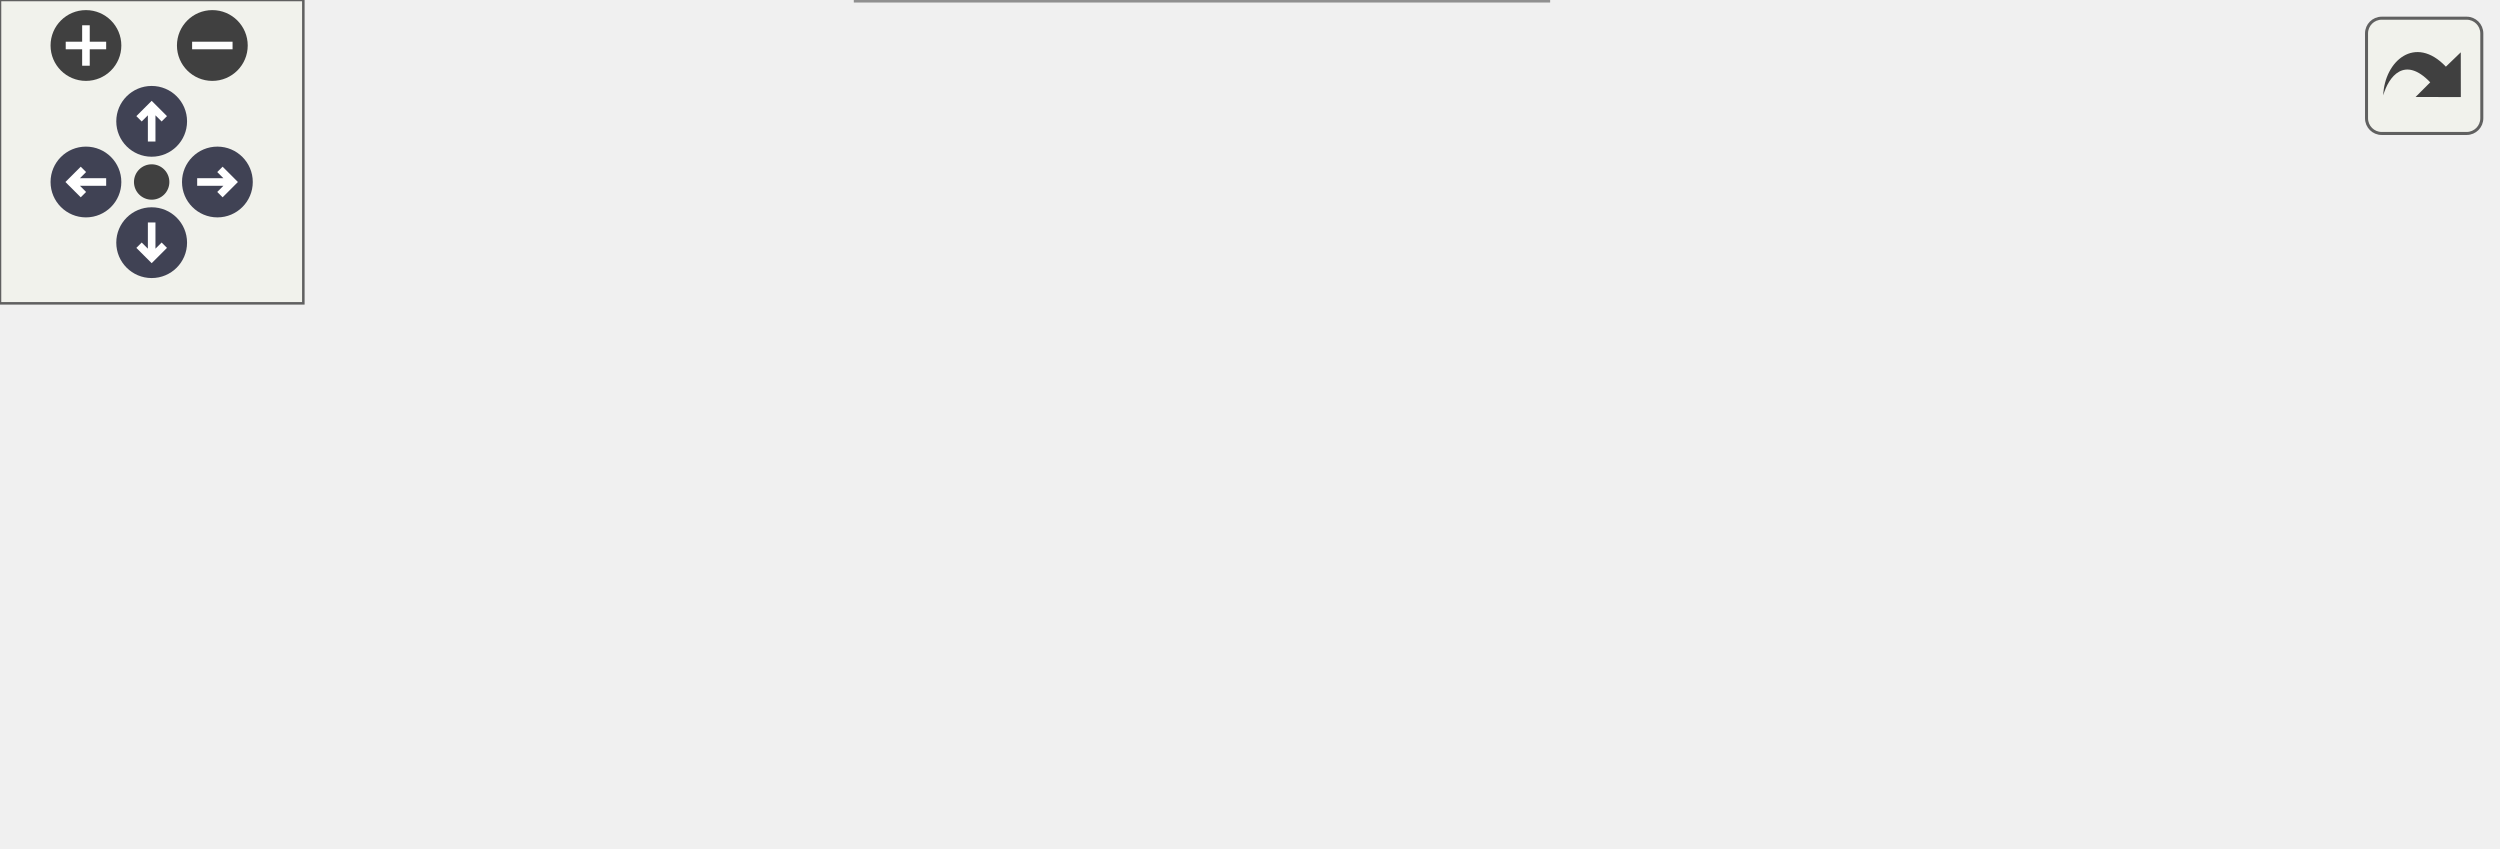
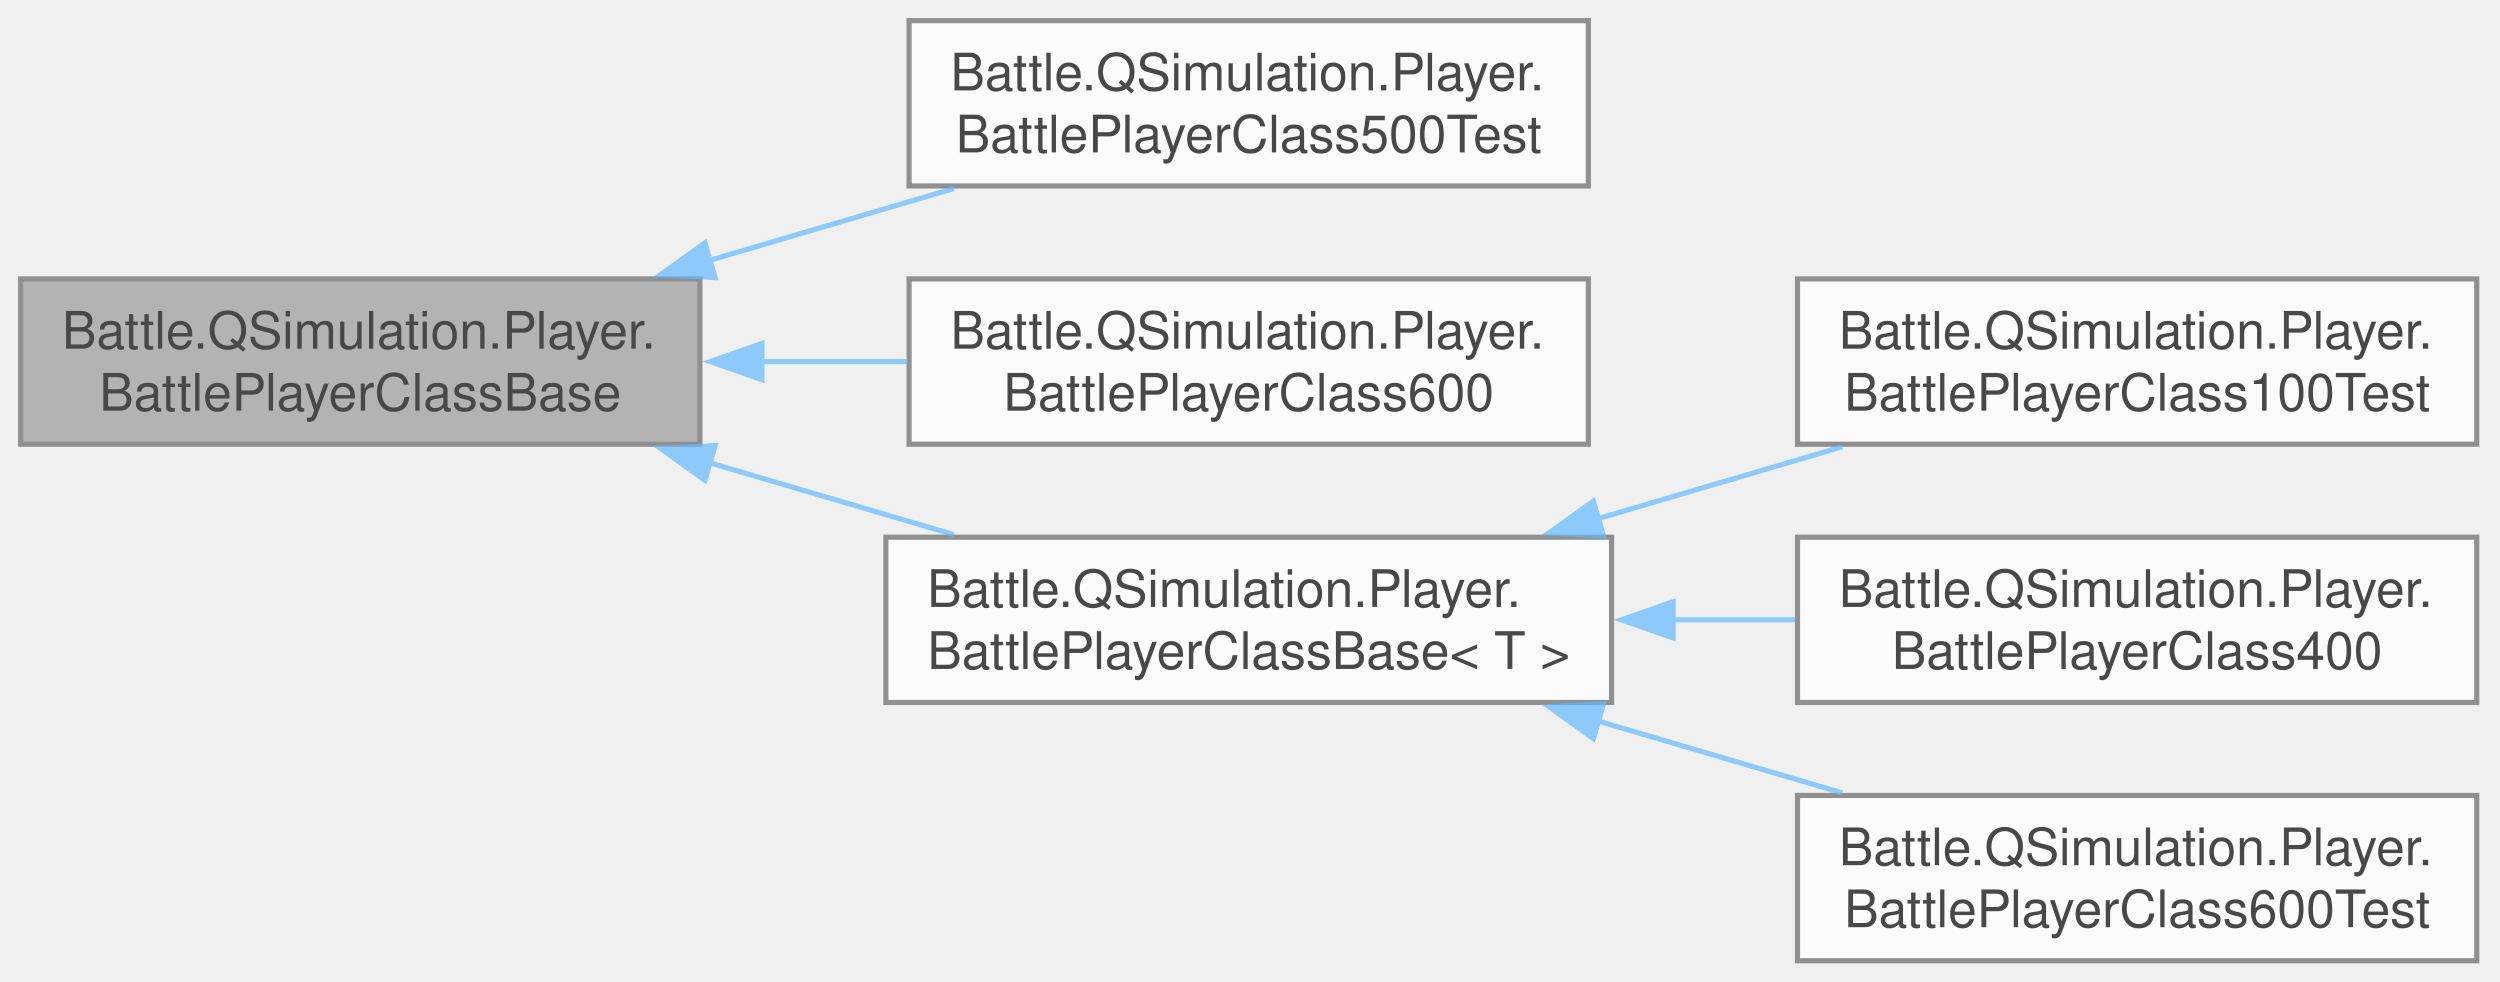
- <svg xmlns="http://www.w3.org/2000/svg" xmlns:xlink="http://www.w3.org/1999/xlink" id="main" version="1.1" xml:space="preserve">
-   <style type="text/css">
+ <svg xmlns="http://www.w3.org/2000/svg" xmlns:xlink="http://www.w3.org/1999/xlink" width="484pt" height="190pt" viewBox="0.00 0.00 484.00 190.00">
+   <svg id="main" version="1.1" xml:space="preserve">
+     <style type="text/css">
.node, .edge {opacity: 0.7;}
.node.selected, .edge.selected {opacity: 1;}
.edge:hover path { stroke: red; }
.edge:hover polygon { stroke: red; fill: red; }
</style>
-   <defs>
-     <circle id="rim" cx="0" cy="0" r="7" />
-     <circle id="rim2" cx="0" cy="0" r="3.5" />
-     <g id="zoomPlus">
-       <use xlink:href="#rim" fill="#404040">
-         <set attributeName="fill" to="#808080" begin="zoomplus.mouseover" end="zoomplus.mouseout" />
-       </use>
-       <path d="M-4,0h8M0,-4v8" fill="none" stroke="white" stroke-width="1.5" pointer-events="none" />
-     </g>
-     <g id="zoomMin">
-       <use xlink:href="#rim" fill="#404040">
-         <set attributeName="fill" to="#808080" begin="zoomminus.mouseover" end="zoomminus.mouseout" />
-       </use>
-       <path d="M-4,0h8" fill="none" stroke="white" stroke-width="1.5" pointer-events="none" />
-     </g>
-     <g id="arrowUp" transform="translate(30 24)">
-       <use xlink:href="#rim" />
-       <path pointer-events="none" fill="none" stroke="white" stroke-width="1.5" d="M0,-3.0v7 M-2.5,-0.5L0,-3.0L2.5,-0.5" />
-     </g>
-     <g id="arrowRight" transform="rotate(90) translate(36 -43)">
-       <use xlink:href="#rim" />
-       <path pointer-events="none" fill="none" stroke="white" stroke-width="1.5" d="M0,-3.0v7 M-2.5,-0.5L0,-3.0L2.5,-0.5" />
-     </g>
-     <g id="arrowDown" transform="rotate(180) translate(-30 -48)">
-       <use xlink:href="#rim" />
-       <path pointer-events="none" fill="none" stroke="white" stroke-width="1.5" d="M0,-3.0v7 M-2.5,-0.5L0,-3.0L2.5,-0.5" />
-     </g>
-     <g id="arrowLeft" transform="rotate(270) translate(-36 17)">
-       <use xlink:href="#rim" />
-       <path pointer-events="none" fill="none" stroke="white" stroke-width="1.5" d="M0,-3.0v7 M-2.5,-0.5L0,-3.0L2.5,-0.5" />
-     </g>
-     <g id="resetDef">
-       <use xlink:href="#rim2" fill="#404040">
-         <set attributeName="fill" to="#808080" begin="reset.mouseover" end="reset.mouseout" />
-       </use>
-     </g>
-   </defs>
-   <svg id="graph" class="graph">
-     <g id="viewport">
-       <g id="Node000001" class="node">
-         <g id="a_Node000001">
-           <a xlink:title="The base abstract class for player classes.  Contains a reference to the associated BattlePlayerChara...">
-             <polygon fill="#999999" stroke="#666666" points="131.5,-57 0,-57 0,-25 131.5,-25 131.5,-57" />
-             <text xml:space="preserve" text-anchor="start" x="8" y="-43.5" font-family="Helvetica,sans-Serif" font-size="10.00">Battle.QSimulation.Player.</text>
-             <text xml:space="preserve" text-anchor="middle" x="65.75" y="-31.5" font-family="Helvetica,sans-Serif" font-size="10.00">BattlePlayerClassBase</text>
-           </a>
+     <svg id="graph" class="graph">
+       <g id="graph0" class="graph" transform="scale(1 1) rotate(0) translate(4 186)">
+         <g id="Node000001" class="node">
+           <g id="a_Node000001">
+             <a xlink:title="The base abstract class for player classes.  Contains a reference to the associated BattlePlayerChara...">
+               <polygon fill="#999999" stroke="#666666" points="131.5,-132 0,-132 0,-100 131.5,-100 131.5,-132" />
+               <text xml:space="preserve" text-anchor="start" x="8" y="-118.5" font-family="Helvetica,sans-Serif" font-size="10.00">Battle.QSimulation.Player.</text>
+               <text xml:space="preserve" text-anchor="middle" x="65.75" y="-106.5" font-family="Helvetica,sans-Serif" font-size="10.00">BattlePlayerClassBase</text>
+             </a>
+           </g>
+         </g>
+         <g id="Node000002" class="node">
+           <g id="a_Node000002">
+             <a xlink:href="class_battle_1_1_q_simulation_1_1_player_1_1_battle_player_class500_test.html" target="_top" xlink:title="Player character class logic for the 500 class.">
+               <polygon fill="white" stroke="#666666" points="303.5,-182 172,-182 172,-150 303.5,-150 303.5,-182" />
+               <text xml:space="preserve" text-anchor="start" x="180" y="-168.5" font-family="Helvetica,sans-Serif" font-size="10.00">Battle.QSimulation.Player.</text>
+               <text xml:space="preserve" text-anchor="middle" x="237.75" y="-156.5" font-family="Helvetica,sans-Serif" font-size="10.00">BattlePlayerClass500Test</text>
+             </a>
+           </g>
+         </g>
+         <g id="edge1_Node000001_Node000002" class="edge">
+           <g id="a_edge1_Node000001_Node000002">
+             <a xlink:title=" ">
+               <path fill="none" stroke="#63b8ff" d="M133.13,-135.52C148.85,-140.15 165.46,-145.03 180.67,-149.51" />
+               <polygon fill="#63b8ff" stroke="#63b8ff" points="134.45,-132.26 123.87,-132.8 132.47,-138.98 134.45,-132.26" />
+             </a>
+           </g>
+         </g>
+         <g id="Node000003" class="node">
+           <g id="a_Node000003">
+             <a xlink:href="class_battle_1_1_q_simulation_1_1_player_1_1_battle_player_class600.html" target="_top" xlink:title="Player character class logic for the 600/Confluent class.">
+               <polygon fill="white" stroke="#666666" points="303.5,-132 172,-132 172,-100 303.5,-100 303.5,-132" />
+               <text xml:space="preserve" text-anchor="start" x="180" y="-118.5" font-family="Helvetica,sans-Serif" font-size="10.00">Battle.QSimulation.Player.</text>
+               <text xml:space="preserve" text-anchor="middle" x="237.75" y="-106.5" font-family="Helvetica,sans-Serif" font-size="10.00">BattlePlayerClass600</text>
+             </a>
+           </g>
+         </g>
+         <g id="edge2_Node000001_Node000003" class="edge">
+           <g id="a_edge2_Node000001_Node000003">
+             <a xlink:title=" ">
+               <path fill="none" stroke="#63b8ff" d="M143.41,-116C152.85,-116 162.44,-116 171.68,-116" />
+               <polygon fill="#63b8ff" stroke="#63b8ff" points="143.5,-112.5 133.5,-116 143.5,-119.5 143.5,-112.5" />
+             </a>
+           </g>
+         </g>
+         <g id="Node000004" class="node">
+           <g id="a_Node000004">
+             <a xlink:href="class_battle_1_1_q_simulation_1_1_player_1_1_battle_player_class_base-1-g.html" target="_top" xlink:title="An extended base abstact class for player classes.  Contains a method for retrieving the class data c...">
+               <polygon fill="white" stroke="#666666" points="308,-82 167.5,-82 167.5,-50 308,-50 308,-82" />
+               <text xml:space="preserve" text-anchor="start" x="175.5" y="-68.5" font-family="Helvetica,sans-Serif" font-size="10.00">Battle.QSimulation.Player.</text>
+               <text xml:space="preserve" text-anchor="middle" x="237.75" y="-56.5" font-family="Helvetica,sans-Serif" font-size="10.00">BattlePlayerClassBase&lt; T &gt;</text>
+             </a>
+           </g>
+         </g>
+         <g id="edge3_Node000001_Node000004" class="edge">
+           <g id="a_edge3_Node000001_Node000004">
+             <a xlink:title=" ">
+               <path fill="none" stroke="#63b8ff" d="M133.13,-96.48C148.85,-91.85 165.46,-86.97 180.67,-82.49" />
+               <polygon fill="#63b8ff" stroke="#63b8ff" points="132.47,-93.02 123.87,-99.2 134.45,-99.74 132.47,-93.02" />
+             </a>
+           </g>
+         </g>
+         <g id="Node000005" class="node">
+           <g id="a_Node000005">
+             <a xlink:href="class_battle_1_1_q_simulation_1_1_player_1_1_battle_player_class100_test.html" target="_top" xlink:title="Player character class logic for the 100/Desensitizer class.">
+               <polygon fill="white" stroke="#666666" points="475.5,-132 344,-132 344,-100 475.5,-100 475.5,-132" />
+               <text xml:space="preserve" text-anchor="start" x="352" y="-118.5" font-family="Helvetica,sans-Serif" font-size="10.00">Battle.QSimulation.Player.</text>
+               <text xml:space="preserve" text-anchor="middle" x="409.75" y="-106.5" font-family="Helvetica,sans-Serif" font-size="10.00">BattlePlayerClass100Test</text>
+             </a>
+           </g>
+         </g>
+         <g id="edge4_Node000004_Node000005" class="edge">
+           <g id="a_edge4_Node000004_Node000005">
+             <a xlink:title=" ">
+               <path fill="none" stroke="#63b8ff" d="M305.13,-85.52C320.85,-90.15 337.46,-95.03 352.67,-99.51" />
+               <polygon fill="#63b8ff" stroke="#63b8ff" points="306.45,-82.26 295.87,-82.8 304.47,-88.98 306.45,-82.26" />
+             </a>
+           </g>
+         </g>
+         <g id="Node000006" class="node">
+           <g id="a_Node000006">
+             <a xlink:href="class_battle_1_1_q_simulation_1_1_player_1_1_battle_player_class400.html" target="_top" xlink:title="Player character class logic for the 400/Projector class.">
+               <polygon fill="white" stroke="#666666" points="475.5,-82 344,-82 344,-50 475.5,-50 475.5,-82" />
+               <text xml:space="preserve" text-anchor="start" x="352" y="-68.5" font-family="Helvetica,sans-Serif" font-size="10.00">Battle.QSimulation.Player.</text>
+               <text xml:space="preserve" text-anchor="middle" x="409.75" y="-56.5" font-family="Helvetica,sans-Serif" font-size="10.00">BattlePlayerClass400</text>
+             </a>
+           </g>
+         </g>
+         <g id="edge5_Node000004_Node000006" class="edge">
+           <g id="a_edge5_Node000004_Node000006">
+             <a xlink:title=" ">
+               <path fill="none" stroke="#63b8ff" d="M319.67,-66C327.69,-66 335.77,-66 343.6,-66" />
+               <polygon fill="#63b8ff" stroke="#63b8ff" points="319.9,-62.5 309.9,-66 319.9,-69.5 319.9,-62.5" />
+             </a>
+           </g>
+         </g>
+         <g id="Node000007" class="node">
+           <g id="a_Node000007">
+             <a xlink:href="class_battle_1_1_q_simulation_1_1_player_1_1_battle_player_class600_test.html" target="_top" xlink:title="Player character class logic for the 600/Confluent class.">
+               <polygon fill="white" stroke="#666666" points="475.5,-32 344,-32 344,0 475.5,0 475.5,-32" />
+               <text xml:space="preserve" text-anchor="start" x="352" y="-18.5" font-family="Helvetica,sans-Serif" font-size="10.00">Battle.QSimulation.Player.</text>
+               <text xml:space="preserve" text-anchor="middle" x="409.75" y="-6.5" font-family="Helvetica,sans-Serif" font-size="10.00">BattlePlayerClass600Test</text>
+             </a>
+           </g>
+         </g>
+         <g id="edge6_Node000004_Node000007" class="edge">
+           <g id="a_edge6_Node000004_Node000007">
+             <a xlink:title=" ">
+               <path fill="none" stroke="#63b8ff" d="M305.13,-46.48C320.85,-41.85 337.46,-36.97 352.67,-32.49" />
+               <polygon fill="#63b8ff" stroke="#63b8ff" points="304.47,-43.02 295.87,-49.2 306.45,-49.74 304.47,-43.02" />
+             </a>
+           </g>
        </g>
      </g>
-       <g id="Node000002" class="node">
-         <g id="a_Node000002">
-           <a xlink:href="class_battle_1_1_q_simulation_1_1_player_1_1_battle_player_class_base-1-g.html" target="_top" xlink:title="An extended base abstact class for player classes.  Contains a method for retrieving the class data c...">
-             <polygon fill="white" stroke="#666666" points="308,-82 167.5,-82 167.5,-50 308,-50 308,-82" />
-             <text xml:space="preserve" text-anchor="start" x="175.5" y="-68.5" font-family="Helvetica,sans-Serif" font-size="10.00">Battle.QSimulation.Player.</text>
-             <text xml:space="preserve" text-anchor="middle" x="237.75" y="-56.5" font-family="Helvetica,sans-Serif" font-size="10.00">BattlePlayerClassBase&lt; T &gt;</text>
-           </a>
-         </g>
-       </g>
-       <g id="edge1_Node000001_Node000002" class="edge">
-         <g id="a_edge1_Node000001_Node000002">
-           <a xlink:title=" ">
-             <path fill="none" stroke="#63b8ff" d="M143.19,-52.24C151.17,-53.42 159.26,-54.6 167.17,-55.77" />
-             <polygon fill="#63b8ff" stroke="#63b8ff" points="143.89,-48.81 133.49,-50.81 142.87,-55.73 143.89,-48.81" />
-           </a>
-         </g>
-       </g>
-       <g id="Node000005" class="node">
-         <g id="a_Node000005">
-           <a xlink:href="class_battle_1_1_q_simulation_1_1_player_1_1_battle_player_class_confluent.html" target="_top" xlink:title="Player character class logic for the 600/Confluent class.">
-             <polygon fill="white" stroke="#666666" points="306.12,-32 169.38,-32 169.38,0 306.12,0 306.12,-32" />
-             <text xml:space="preserve" text-anchor="start" x="177.38" y="-18.5" font-family="Helvetica,sans-Serif" font-size="10.00">Battle.QSimulation.Player.</text>
-             <text xml:space="preserve" text-anchor="middle" x="237.75" y="-6.5" font-family="Helvetica,sans-Serif" font-size="10.00">BattlePlayerClassConfluent</text>
-           </a>
-         </g>
-       </g>
-       <g id="edge4_Node000001_Node000005" class="edge">
-         <g id="a_edge4_Node000001_Node000005">
-           <a xlink:title=" ">
-             <path fill="none" stroke="#63b8ff" d="M143.25,-29.75C151.88,-28.48 160.64,-27.19 169.15,-25.94" />
-             <polygon fill="#63b8ff" stroke="#63b8ff" points="142.87,-26.27 133.49,-31.19 143.89,-33.19 142.87,-26.27" />
-           </a>
-         </g>
-       </g>
-       <g id="Node000003" class="node">
-         <g id="a_Node000003">
-           <a xlink:href="class_battle_1_1_q_simulation_1_1_player_1_1_battle_player_class_desensitizer.html" target="_top" xlink:title=" ">
-             <polygon fill="white" stroke="#666666" points="493.5,-107 344,-107 344,-75 493.5,-75 493.5,-107" />
-             <text xml:space="preserve" text-anchor="start" x="352" y="-93.5" font-family="Helvetica,sans-Serif" font-size="10.00">Battle.QSimulation.Player.</text>
-             <text xml:space="preserve" text-anchor="middle" x="418.75" y="-81.5" font-family="Helvetica,sans-Serif" font-size="10.00">BattlePlayerClassDesensitizer</text>
-           </a>
-         </g>
-       </g>
-       <g id="edge2_Node000002_Node000003" class="edge">
-         <g id="a_edge2_Node000002_Node000003">
-           <a xlink:title=" ">
-             <path fill="none" stroke="#63b8ff" d="M319.72,-77.31C327.73,-78.43 335.84,-79.56 343.79,-80.67" />
-             <polygon fill="#63b8ff" stroke="#63b8ff" points="320.36,-73.86 309.97,-75.95 319.39,-80.8 320.36,-73.86" />
-           </a>
-         </g>
-       </g>
-       <g id="Node000004" class="node">
-         <g id="a_Node000004">
-           <a xlink:href="class_battle_1_1_q_simulation_1_1_player_1_1_battle_player_class_projector.html" target="_top" xlink:title="Player character class logic for the 400/Projector class.">
-             <polygon fill="white" stroke="#666666" points="485.62,-57 351.88,-57 351.88,-25 485.62,-25 485.62,-57" />
-             <text xml:space="preserve" text-anchor="start" x="359.88" y="-43.5" font-family="Helvetica,sans-Serif" font-size="10.00">Battle.QSimulation.Player.</text>
-             <text xml:space="preserve" text-anchor="middle" x="418.75" y="-31.5" font-family="Helvetica,sans-Serif" font-size="10.00">BattlePlayerClassProjector</text>
-           </a>
-         </g>
-       </g>
-       <g id="edge3_Node000002_Node000004" class="edge">
-         <g id="a_edge3_Node000002_Node000004">
-           <a xlink:title=" ">
-             <path fill="none" stroke="#63b8ff" d="M319.85,-54.67C330.42,-53.2 341.16,-51.7 351.45,-50.26" />
-             <polygon fill="#63b8ff" stroke="#63b8ff" points="319.39,-51.2 309.97,-56.05 320.36,-58.14 319.39,-51.2" />
-           </a>
-         </g>
-       </g>
-     </g>
-   </svg>
-   <g id="navigator" transform="translate(0 0)" fill="#404254">
-     <rect fill="#f2f5e9" fill-opacity="0.5" stroke="#606060" stroke-width=".5" x="0" y="0" width="60" height="60" />
-     <use id="zoomplus" xlink:href="#zoomPlus" x="17" y="9" />
-     <use id="zoomminus" xlink:href="#zoomMin" x="42" y="9" />
-     <use id="reset" xlink:href="#resetDef" x="30" y="36" />
-     <use id="arrowup" xlink:href="#arrowUp" x="0" y="0" />
-     <use id="arrowright" xlink:href="#arrowRight" x="0" y="0" />
-     <use id="arrowdown" xlink:href="#arrowDown" x="0" y="0" />
-     <use id="arrowleft" xlink:href="#arrowLeft" x="0" y="0" />
-   </g>
-   <svg viewBox="0 0 15 15" width="100%" height="30px" preserveAspectRatio="xMaxYMin meet">
-     <g id="arrow_out" transform="scale(0.3 0.3)">
-       <a xlink:href="class_battle_1_1_q_simulation_1_1_player_1_1_battle_player_class_base__inherit__graph_org.svg" target="_base">
-         <rect id="button" ry="5" rx="5" y="6" x="6" height="38" width="38" fill="#f2f5e9" fill-opacity="0.5" stroke="#606060" stroke-width="1.0" />
-         <path id="arrow" d="M 11.5,31.437 C 11.94,20.098 22.043,11.323 32.159,21.979 L 37.069,17.246 C 37.069,17.246 37.088,32 37.088,32 L 22.16,31.978 C 22.16,31.978 26.998,27.14 26.998,27.14 C 18.529,18.264 13.292,25.23 11.5,31.437 z" style="fill:#404040;" />
-       </a>
-     </g>
+     </svg>
  </svg>
  <style type="text/css">

[data-mouse-over-selected='false'] { opacity: 0.7; }
[data-mouse-over-selected='true']  { opacity: 1.0; }

</style>
</svg>
